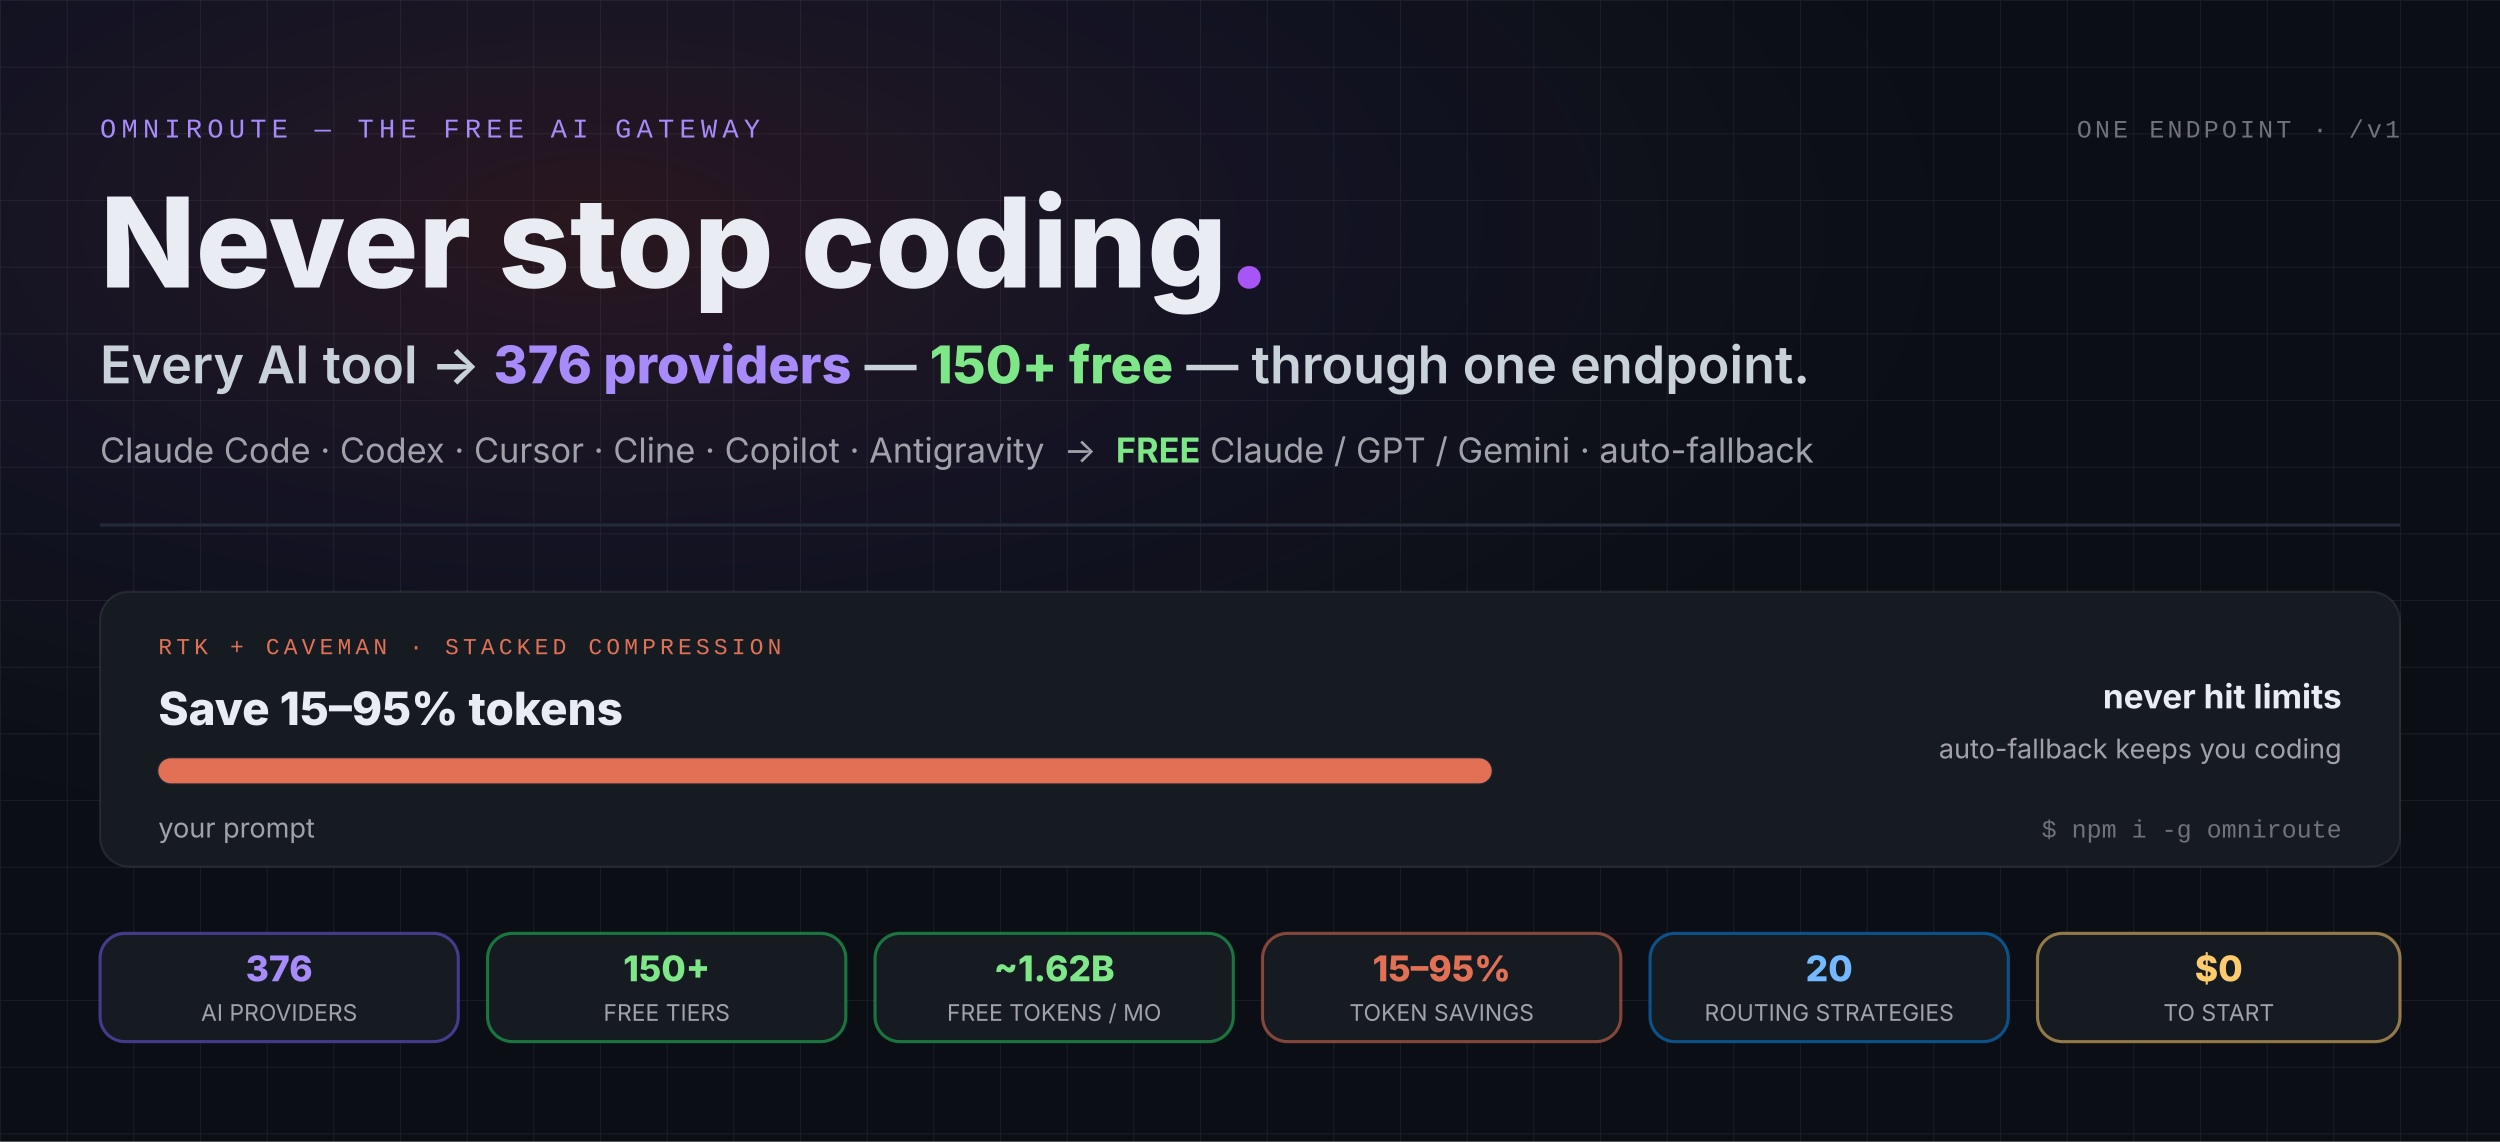
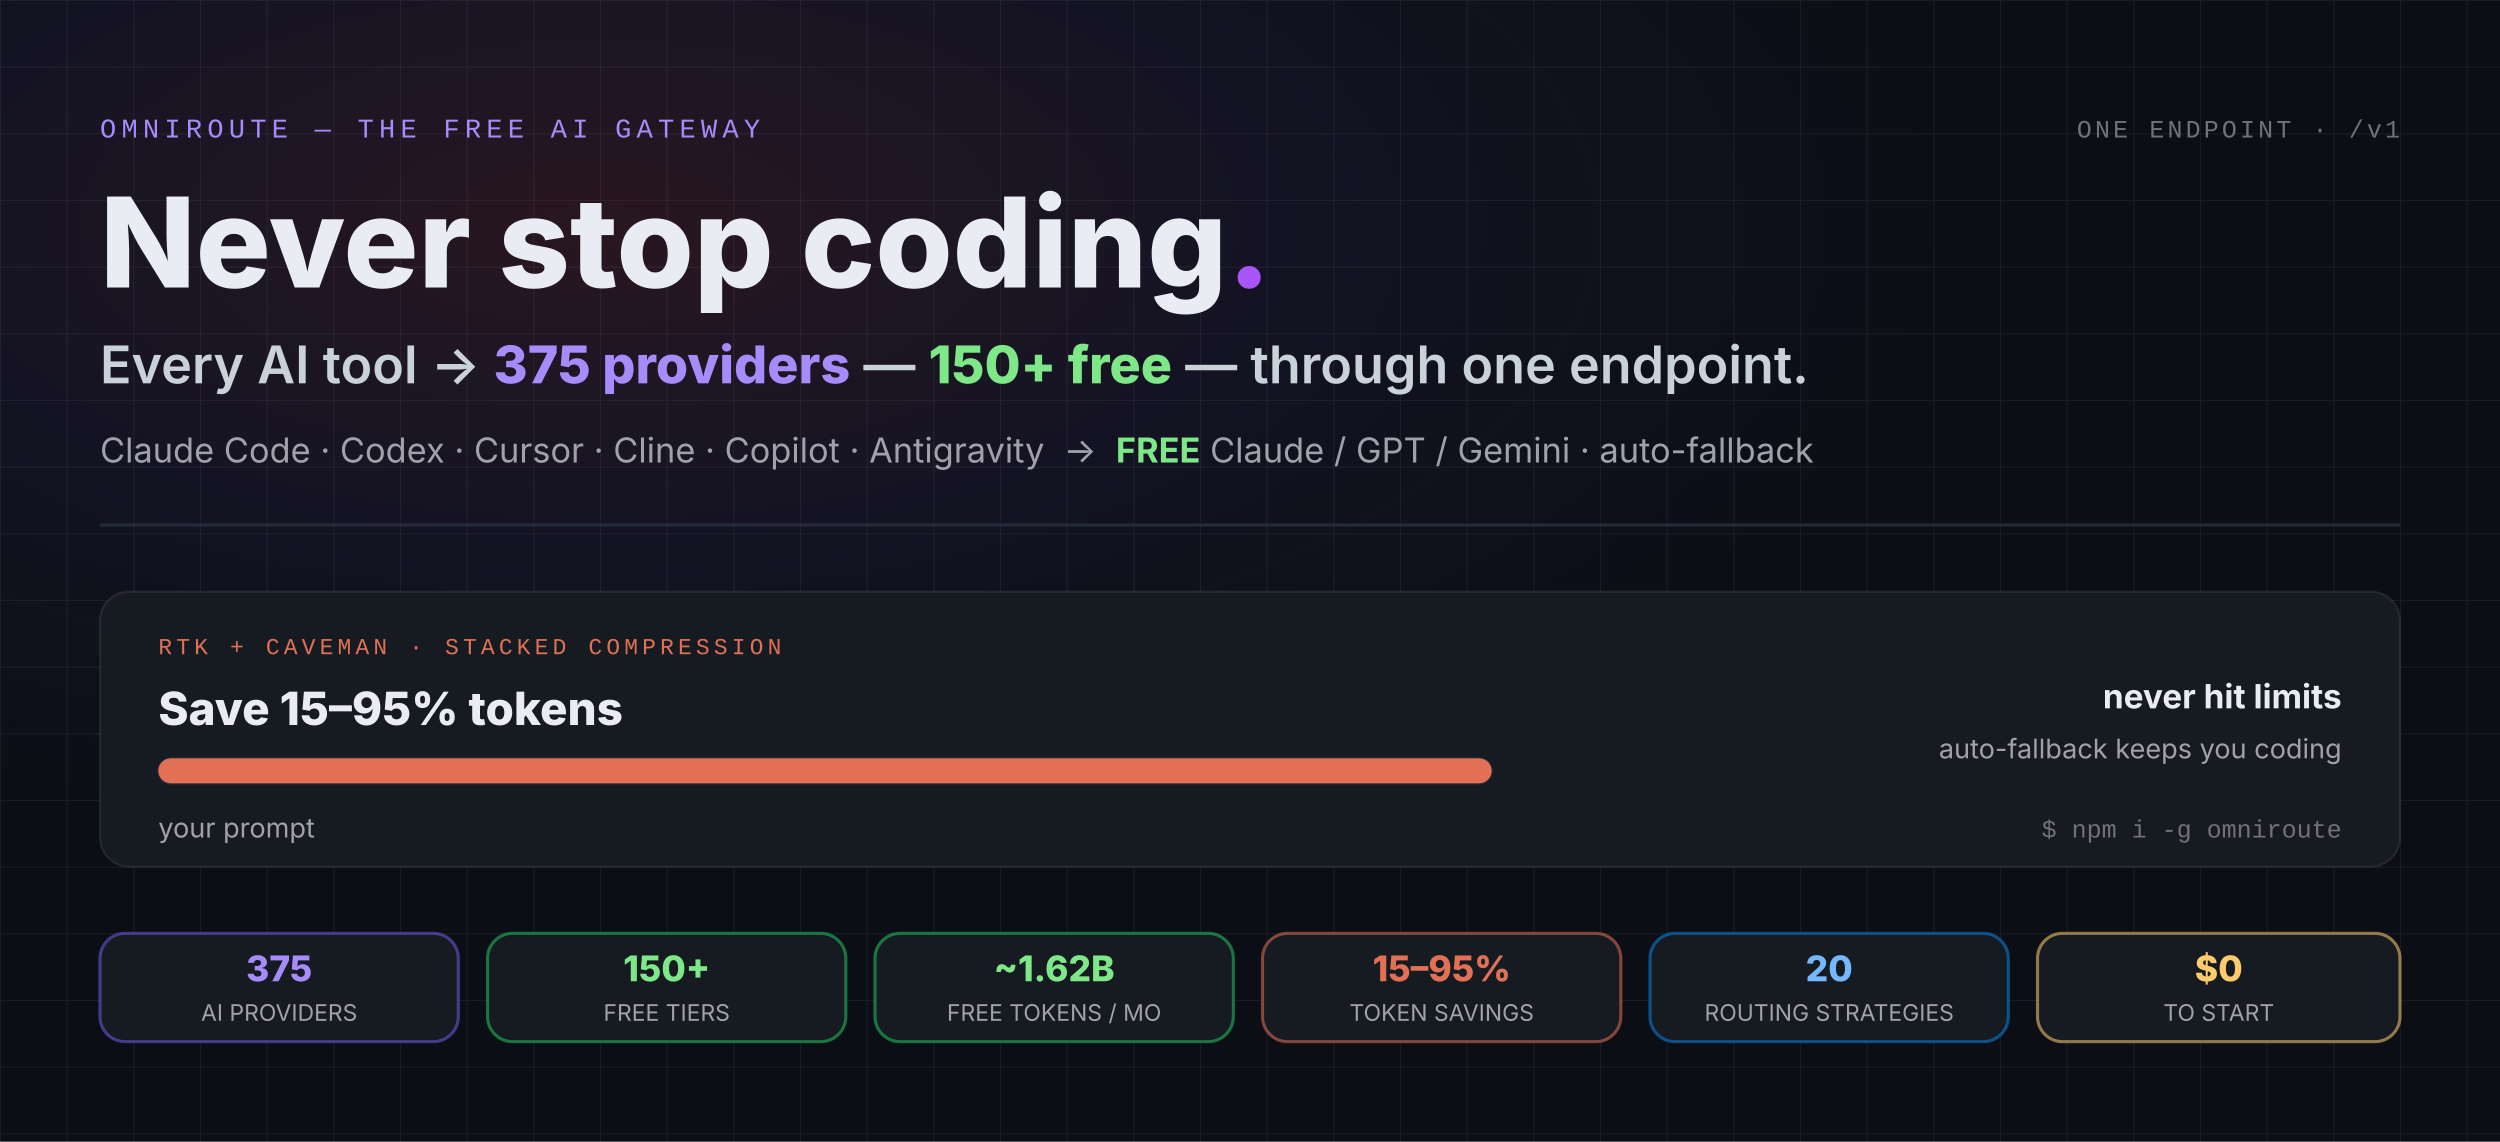
- <svg xmlns="http://www.w3.org/2000/svg" viewBox="0 0 1200 548" role="img" aria-label="OmniRoute hero: Never stop coding. Every AI tool to 376 providers — 150+ free — through one endpoint. Claude Code, Codex, Cursor, Cline, Copilot and Antigravity into free Claude, GPT and Gemini with auto-fallback. RTK + Caveman stacked compression saves 15 to 95 percent of tokens — about 89 percent average on tool-heavy sessions — so you never hit limits. Stats: 376 AI providers, 150+ free tiers, about 1.62B free tokens per month, 15 to 95 percent token savings, 20 routing strategies, zero dollars to start.">
+ <svg xmlns="http://www.w3.org/2000/svg" viewBox="0 0 1200 548" role="img" aria-label="OmniRoute hero: Never stop coding. Every AI tool to 375 providers — 150+ free — through one endpoint. Claude Code, Codex, Cursor, Cline, Copilot and Antigravity into free Claude, GPT and Gemini with auto-fallback. RTK + Caveman stacked compression saves 15 to 95 percent of tokens — about 89 percent average on tool-heavy sessions — so you never hit limits. Stats: 375 AI providers, 150+ free tiers, about 1.62B free tokens per month, 15 to 95 percent token savings, 20 routing strategies, zero dollars to start.">
  <defs>
    <pattern id="gridPaperH" width="32" height="32" patternUnits="userSpaceOnUse">
      <path d="M 32 0 L 0 0 0 32" fill="none" stroke="#ffffff" stroke-opacity="0.06" stroke-width="1" />
    </pattern>
    <radialGradient id="bgGlowH" cx="24%" cy="20%" r="55%">
      <stop offset="0%" stop-color="#e54d5e" stop-opacity="0.14" />
      <stop offset="55%" stop-color="#8b5cf6" stop-opacity="0.06" />
      <stop offset="100%" stop-color="#6366f1" stop-opacity="0" />
    </radialGradient>
    <linearGradient id="gradBrandH" x1="0" y1="0" x2="1" y2="1">
      <stop offset="0%" stop-color="#e54d5e" />
      <stop offset="100%" stop-color="#a855f7" />
    </linearGradient>
    <path id="dividerPathH" d="M 48,252 L 1152,252" />
  </defs>
  <rect width="1200" height="548" fill="#0b0e14" />
  <rect width="1200" height="548" fill="url(#gridPaperH)" />
  <rect width="1200" height="548" fill="url(#bgGlowH)" />
  <text x="48" y="66" font-family="Consolas, 'Courier New', monospace" font-size="13" letter-spacing="2.5" fill="#a78bfa">OMNIROUTE — THE FREE AI GATEWAY</text>
  <text x="1152" y="66" text-anchor="end" font-family="Consolas, 'Courier New', monospace" font-size="12" letter-spacing="1.5" fill="#71717a">ONE ENDPOINT · /v1</text>
  <text x="48" y="138" font-family="Inter, 'Segoe UI', Arial, Helvetica, system-ui, sans-serif" font-size="60" font-weight="800" fill="#e9edf3">Never stop coding<tspan fill="#a855f7">.</tspan>
  </text>
-   <text x="48" y="184" font-family="Inter, 'Segoe UI', Arial, Helvetica, system-ui, sans-serif" font-size="25" font-weight="600" fill="#c9d1d9">Every AI tool → <tspan fill="#a78bfa" font-weight="800">376 providers</tspan> — <tspan fill="#7ee787" font-weight="800">150+ free</tspan> — through one endpoint.</text>
+   <text x="48" y="184" font-family="Inter, 'Segoe UI', Arial, Helvetica, system-ui, sans-serif" font-size="25" font-weight="600" fill="#c9d1d9">Every AI tool → <tspan fill="#a78bfa" font-weight="800">375 providers</tspan> — <tspan fill="#7ee787" font-weight="800">150+ free</tspan> — through one endpoint.</text>
  <text x="48" y="222" font-family="Inter, 'Segoe UI', Arial, Helvetica, system-ui, sans-serif" font-size="16.5" fill="#a1a1aa">Claude Code · Codex · Cursor · Cline · Copilot · Antigravity  →  <tspan fill="#7ee787" font-weight="700">FREE</tspan> Claude / GPT / Gemini · auto-fallback</text>
  <line x1="48" y1="252" x2="1152" y2="252" stroke="#232b38" stroke-width="1.5" />
  <circle r="4" fill="url(#gradBrandH)" opacity="0">
    <animateMotion dur="6s" repeatCount="indefinite" keyPoints="0;1" keyTimes="0;1" calcMode="linear">
      <mpath href="#dividerPathH" />
    </animateMotion>
    <animate attributeName="opacity" values="0;0.9;0.9;0" keyTimes="0;0.08;0.6;0.75" dur="6s" repeatCount="indefinite" />
  </circle>
  <g>
    <rect x="48" y="284" width="1104" height="132" rx="14" fill="#161b22" stroke="#ffffff" stroke-opacity="0.08" stroke-width="1" />
    <text x="76" y="314" font-family="Consolas, 'Courier New', monospace" font-size="11" letter-spacing="2" fill="#e17055">RTK + CAVEMAN · STACKED COMPRESSION</text>
    <text x="76" y="348" font-family="Inter, 'Segoe UI', Arial, Helvetica, system-ui, sans-serif" font-size="22" font-weight="800" fill="#e9edf3">Save 15–95% tokens</text>
    <rect x="76" y="364" width="640" height="12" rx="6" fill="#0b0e14" stroke="#232b38" stroke-width="1" />
    <rect x="76" y="364" width="640" height="12" rx="6" fill="#e17055">
      <animate attributeName="width" values="640;640;70;70;640" keyTimes="0;0.12;0.5;0.88;1" dur="8s" repeatCount="indefinite" calcMode="spline" keySplines="0.4 0 0.2 1;0.4 0 0.2 1;0.4 0 0.2 1;0.4 0 0.2 1" />
    </rect>
    <text x="76" y="402" font-family="Inter, 'Segoe UI', Arial, Helvetica, system-ui, sans-serif" font-size="13" fill="#a1a1aa">your prompt
      <animate attributeName="opacity" values="1;1;0;0;1" keyTimes="0;0.12;0.35;0.88;1" dur="8s" repeatCount="indefinite" calcMode="discrete" />
    </text>
    <text x="76" y="402" font-family="Inter, 'Segoe UI', Arial, Helvetica, system-ui, sans-serif" font-size="13" font-weight="700" fill="#e17055" opacity="0">−89% avg on tool-heavy sessions
      <animate attributeName="opacity" values="0;0;1;1;0" keyTimes="0;0.35;0.36;0.88;1" dur="8s" repeatCount="indefinite" calcMode="discrete" />
    </text>
    <text x="1124" y="340" text-anchor="end" font-family="Inter, 'Segoe UI', Arial, Helvetica, system-ui, sans-serif" font-size="16" font-weight="700" fill="#e9edf3">never hit limits</text>
    <text x="1124" y="364" text-anchor="end" font-family="Inter, 'Segoe UI', Arial, Helvetica, system-ui, sans-serif" font-size="13" fill="#a1a1aa">auto-fallback keeps you coding</text>
    <text x="1124" y="402" text-anchor="end" font-family="Consolas, 'Courier New', monospace" font-size="12" fill="#71717a">$ npm i -g omniroute</text>
  </g>
  <g font-family="Inter, 'Segoe UI', Arial, Helvetica, system-ui, sans-serif" text-anchor="middle">
    <rect x="48" y="448" width="172" height="52" rx="12" fill="#161b22" stroke="#6c5ce7" stroke-opacity="0.55" stroke-width="1.5" />
-     <text x="134" y="471" font-size="17" font-weight="800" fill="#a78bfa">376</text>
+     <text x="134" y="471" font-size="17" font-weight="800" fill="#a78bfa">375</text>
    <text x="134" y="490" font-size="11" fill="#a1a1aa">AI PROVIDERS</text>
    <rect x="234" y="448" width="172" height="52" rx="12" fill="#161b22" stroke="#22c55e" stroke-opacity="0.55" stroke-width="1.5" />
    <text x="320" y="471" font-size="17" font-weight="800" fill="#7ee787">150+</text>
    <text x="320" y="490" font-size="11" fill="#a1a1aa">FREE TIERS</text>
    <rect x="420" y="448" width="172" height="52" rx="12" fill="#161b22" stroke="#22c55e" stroke-opacity="0.55" stroke-width="1.5" />
    <text x="506" y="471" font-size="17" font-weight="800" fill="#7ee787">~1.62B</text>
    <text x="506" y="490" font-size="11" fill="#a1a1aa">FREE TOKENS / MO</text>
    <rect x="606" y="448" width="172" height="52" rx="12" fill="#161b22" stroke="#e17055" stroke-opacity="0.55" stroke-width="1.5" />
    <text x="692" y="471" font-size="17" font-weight="800" fill="#e17055">15–95%</text>
    <text x="692" y="490" font-size="11" fill="#a1a1aa">TOKEN SAVINGS</text>
    <rect x="792" y="448" width="172" height="52" rx="12" fill="#161b22" stroke="#0984e3" stroke-opacity="0.55" stroke-width="1.5" />
    <text x="878" y="471" font-size="17" font-weight="800" fill="#74b9ff">20</text>
    <text x="878" y="490" font-size="11" fill="#a1a1aa">ROUTING STRATEGIES</text>
    <rect x="978" y="448" width="174" height="52" rx="12" fill="#161b22" stroke="#fdcb6e" stroke-opacity="0.55" stroke-width="1.5" />
    <text x="1065" y="471" font-size="17" font-weight="800" fill="#fdcb6e">$0</text>
    <text x="1065" y="490" font-size="11" fill="#a1a1aa">TO START</text>
  </g>
</svg>
